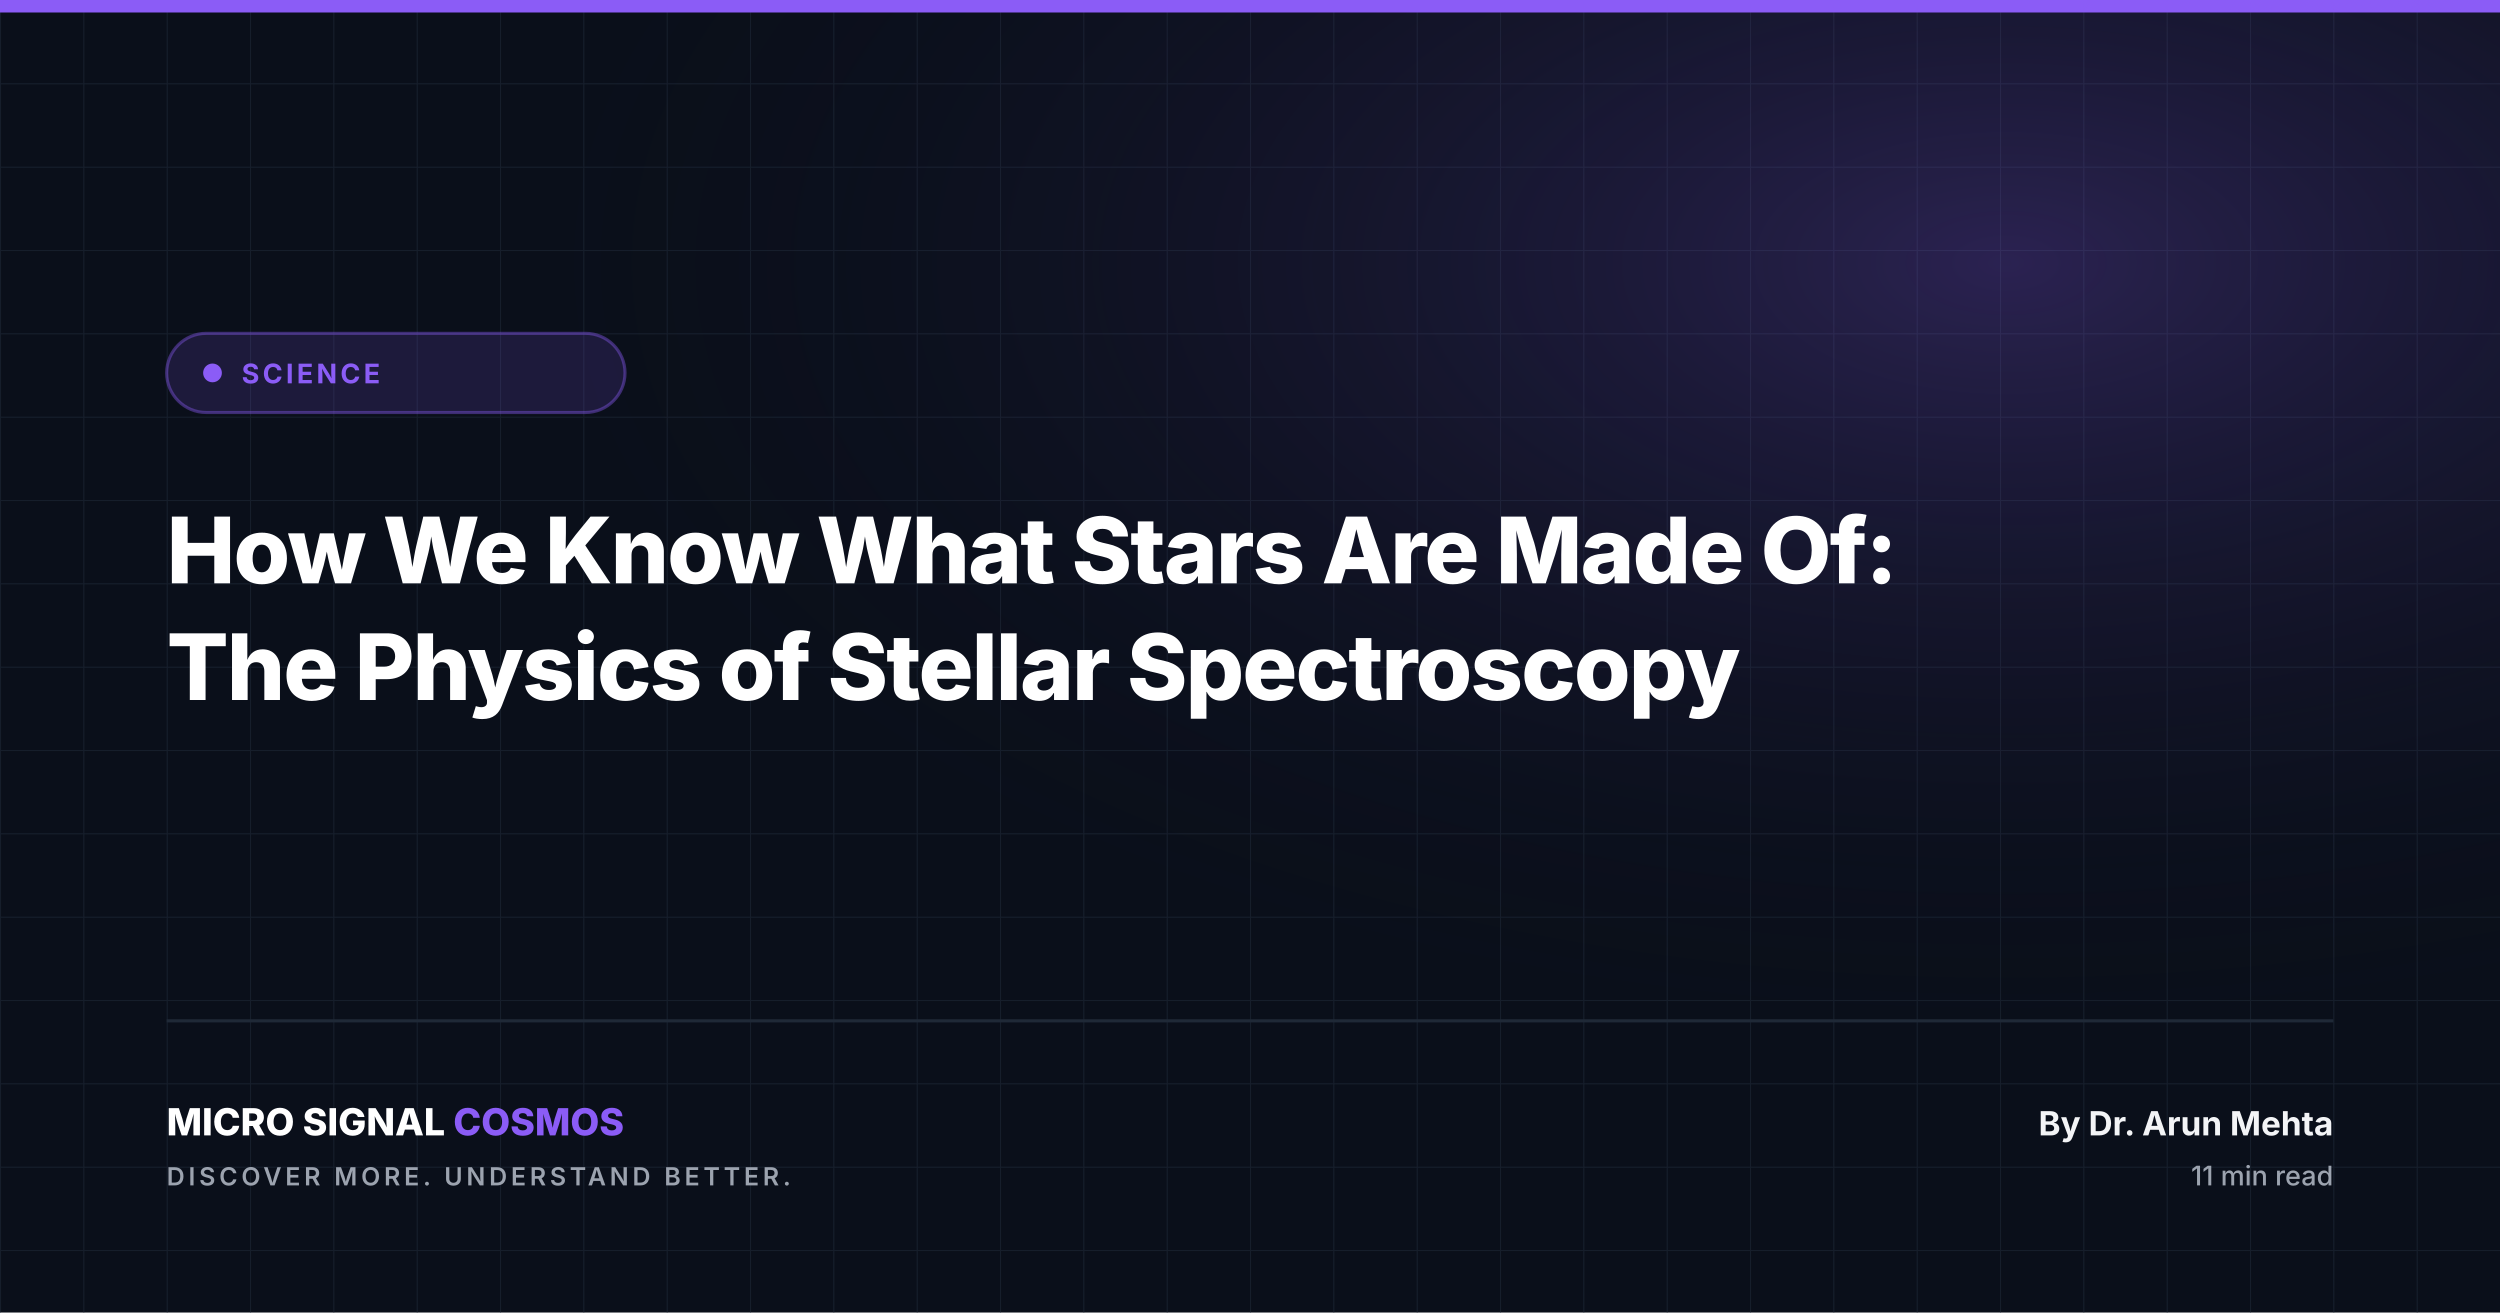
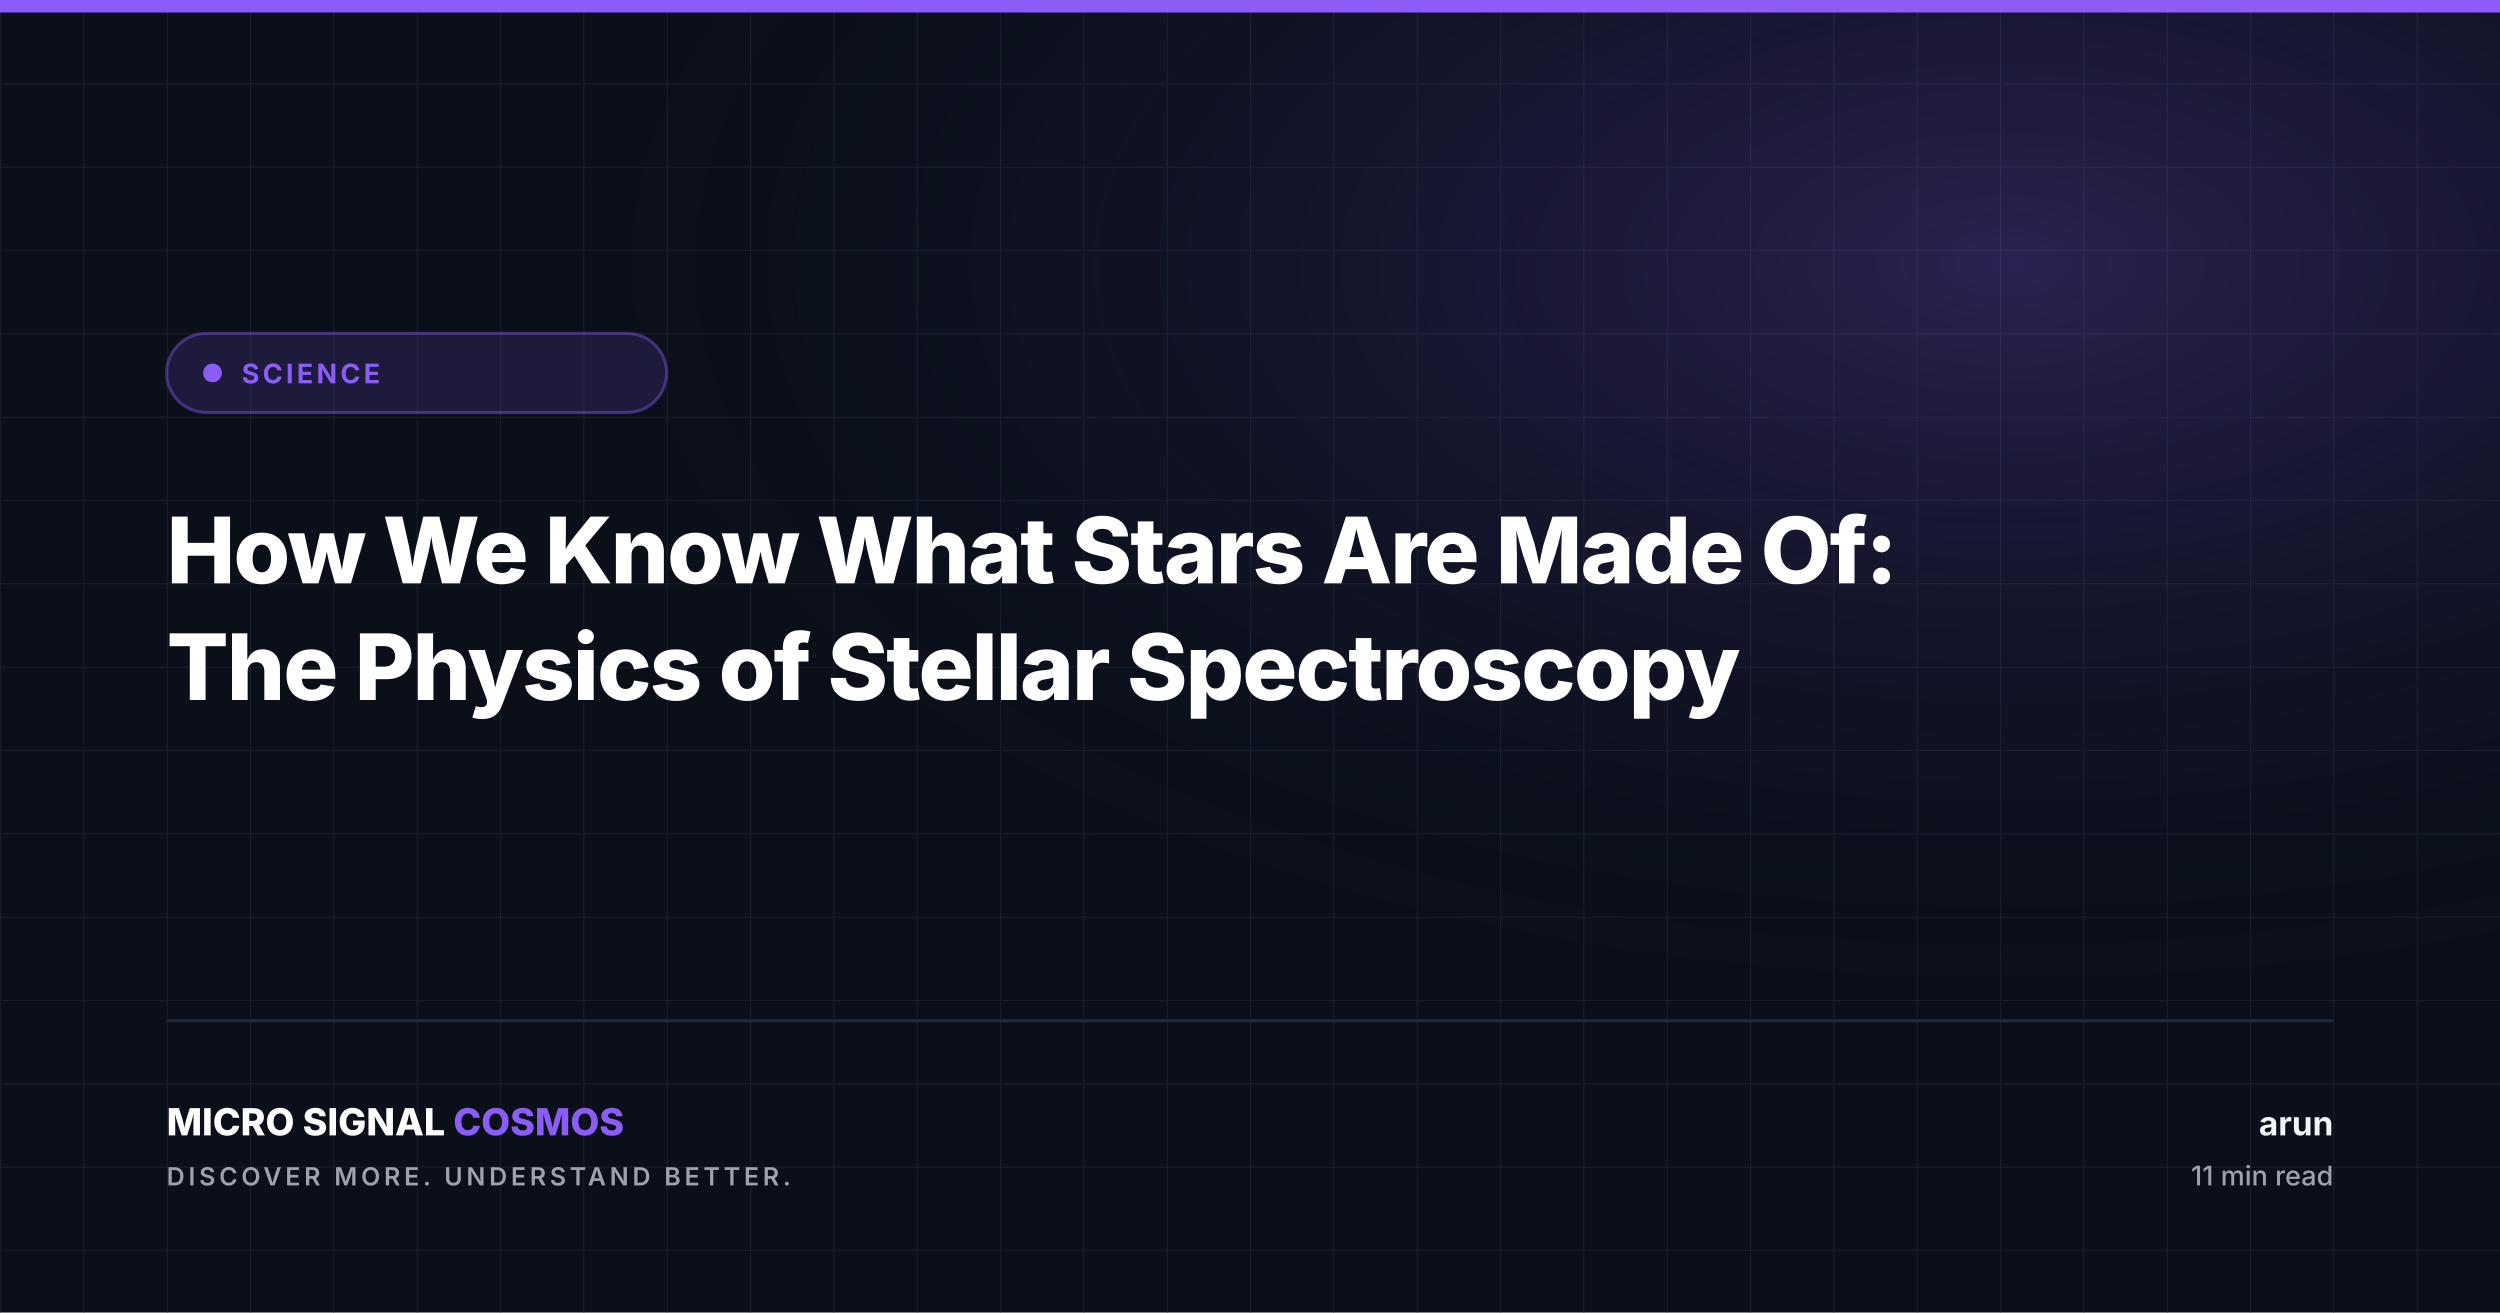
<svg xmlns="http://www.w3.org/2000/svg" viewBox="0 0 1200 630" width="1200" height="630">
  <defs>
    <radialGradient id="glow" cx="80%" cy="20%" r="60%">
      <stop offset="0%" stop-color="#8b5cf6" stop-opacity="0.25" />
      <stop offset="100%" stop-color="#0a0f1a" stop-opacity="0" />
    </radialGradient>
    <pattern id="grid" width="40" height="40" patternUnits="userSpaceOnUse">
      <path d="M 40 0 L 0 0 0 40" fill="none" stroke="#1f2937" stroke-width="1" stroke-opacity="0.6" />
    </pattern>
  </defs>
  <rect width="1200" height="630" fill="#0a0f1a" />
  <rect width="1200" height="630" fill="url(#grid)" />
  <rect width="1200" height="630" fill="url(#glow)" />
  <rect x="0" y="0" width="1200" height="6" fill="#8b5cf6" />
  <g transform="translate(80, 160)">
-     <rect width="220" height="38" rx="19" fill="#8b5cf6" fill-opacity="0.15" stroke="#8b5cf6" stroke-opacity="0.4" stroke-width="1.5" />
+     <rect width="240" height="38" rx="19" fill="#8b5cf6" fill-opacity="0.15" stroke="#8b5cf6" stroke-opacity="0.4" stroke-width="1.5" />
    <circle cx="22" cy="19" r="4.5" fill="#8b5cf6" />
    <text x="36" y="24" font-family="Inter, system-ui, sans-serif" font-size="13" font-weight="700" fill="#8b5cf6" letter-spacing="0.12em">SCIENCE</text>
  </g>
  <g>
    <text x="80" y="280" font-family="Inter, system-ui, -apple-system, sans-serif" font-size="44" font-weight="800" fill="#FFFFFF" letter-spacing="-0.02em">How We Know What Stars Are Made Of:</text>
    <text x="80" y="336" font-family="Inter, system-ui, -apple-system, sans-serif" font-size="44" font-weight="800" fill="#FFFFFF" letter-spacing="-0.02em">The Physics of Stellar Spectroscopy</text>
  </g>
  <line x1="80" y1="490" x2="1120" y2="490" stroke="#1f2937" stroke-width="1.5" />
  <g transform="translate(80, 545)">
    <text x="0" y="0" font-family="Inter, system-ui, sans-serif" font-size="18" font-weight="800" fill="#FFFFFF">MICRO SIGNAL <tspan fill="#8b5cf6">COSMOS</tspan>
    </text>
    <text x="0" y="24" font-family="Inter, system-ui, sans-serif" font-size="12" font-weight="600" fill="#9ca3af" letter-spacing="0.15em">DISCOVER MORE. UNDERSTAND BETTER.</text>
-     <text x="1040" y="0" text-anchor="end" font-family="Inter, system-ui, sans-serif" font-size="16" font-weight="700" fill="#f3f4f6">By Dr. Arun Mehta</text>
+     <text x="1040" y="0" text-anchor="end" font-family="Inter, system-ui, sans-serif" font-size="16" font-weight="700" fill="#f3f4f6">arun</text>
    <text x="1040" y="24" text-anchor="end" font-family="Inter, system-ui, sans-serif" font-size="13" font-weight="500" fill="#9ca3af">11 min read</text>
  </g>
</svg>
